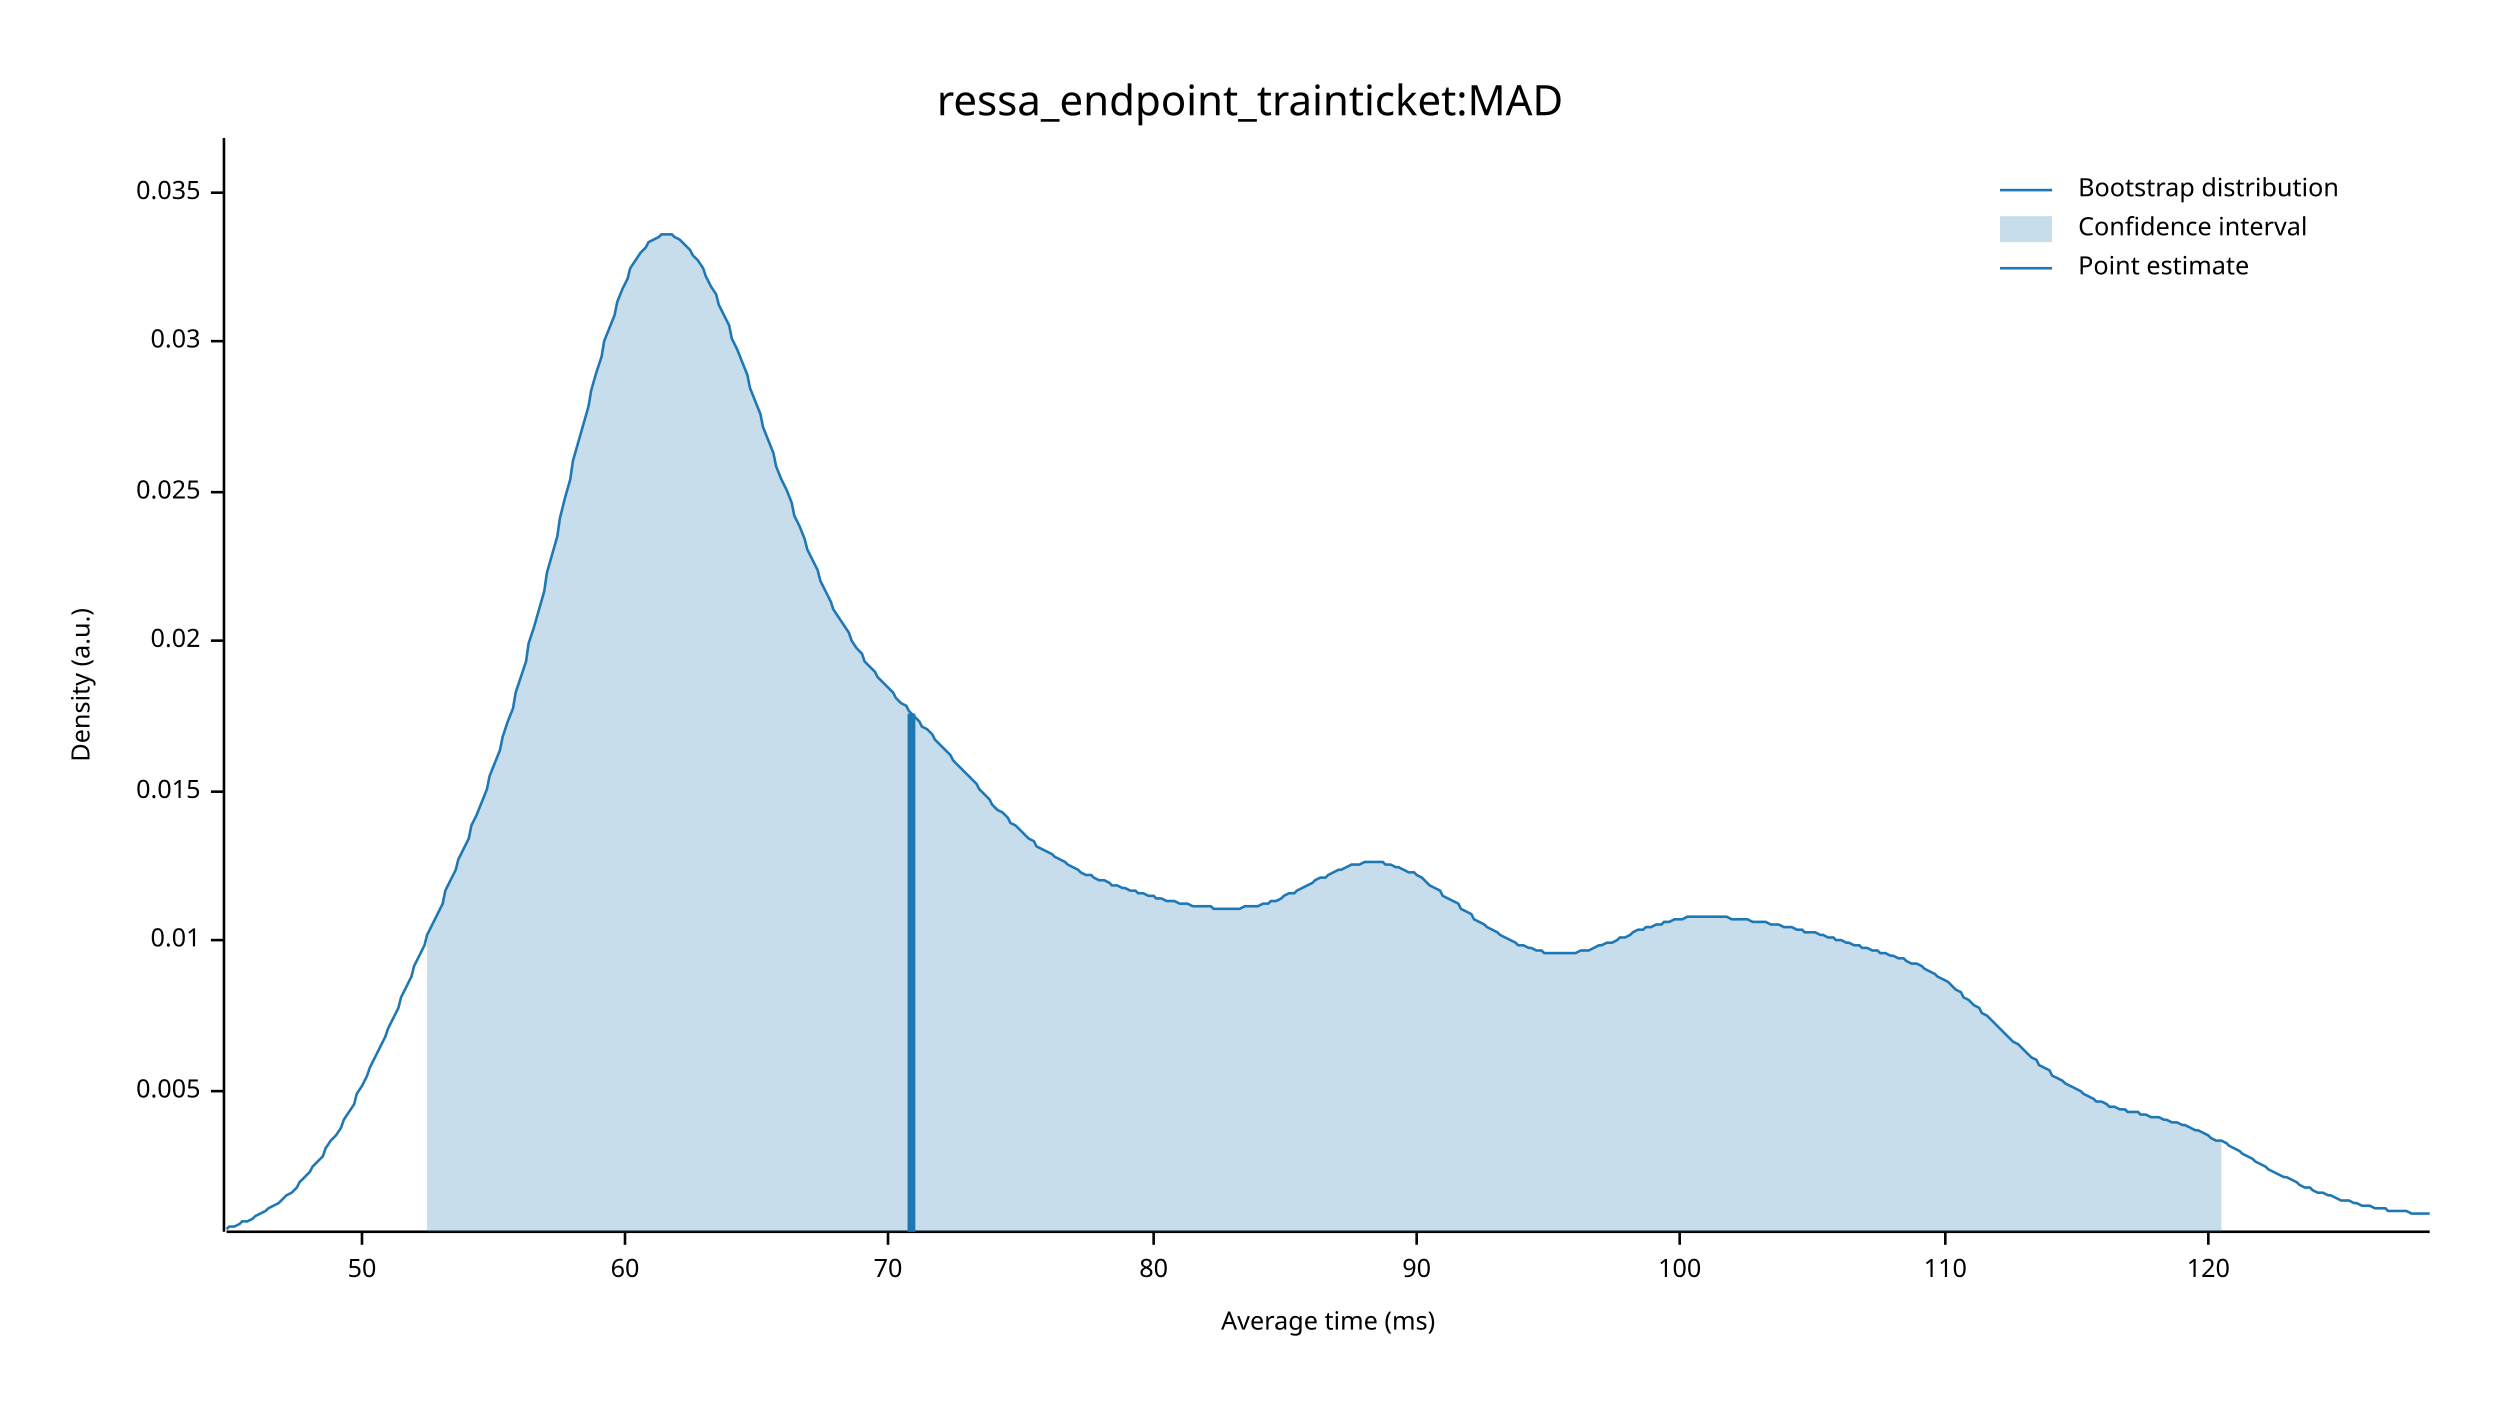
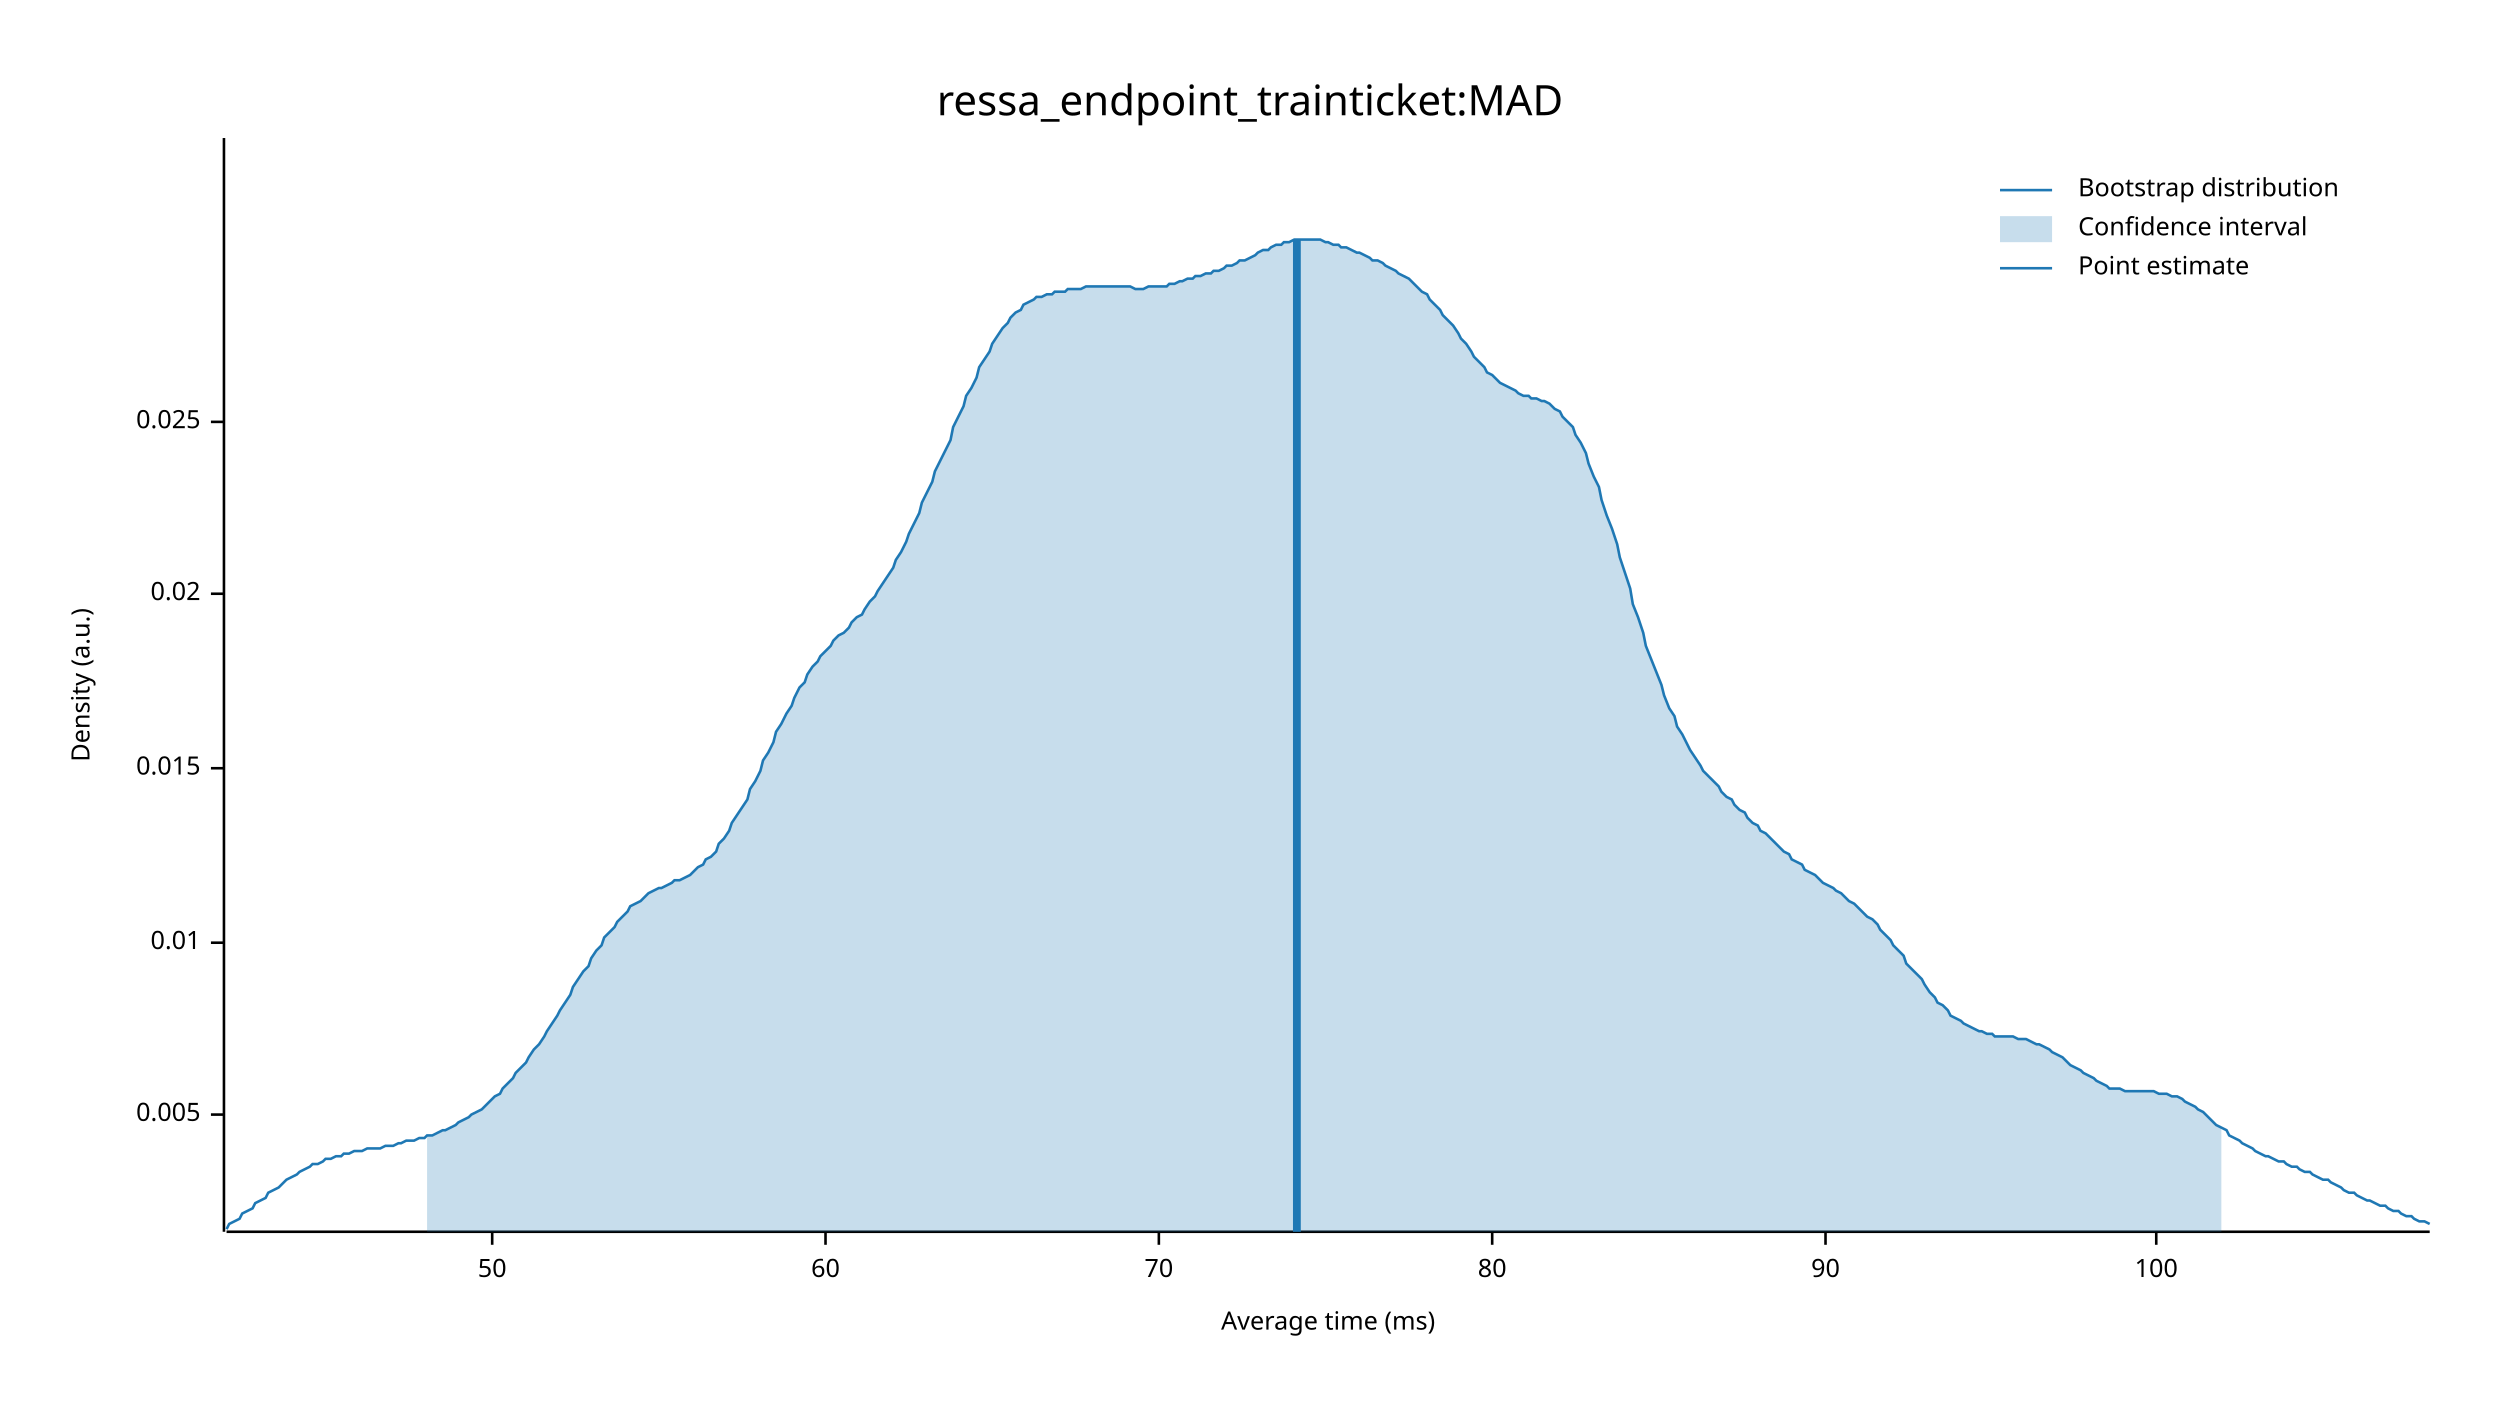
<svg xmlns="http://www.w3.org/2000/svg" width="960" height="540" viewBox="0 0 960 540">
  <text x="480" y="32" dy="0.76em" text-anchor="middle" font-family="sans-serif" font-size="16.129" opacity="1" fill="#000000">
ressa_endpoint_trainticket:MAD
</text>
  <text x="27" y="263" dy="0.76em" text-anchor="middle" font-family="sans-serif" font-size="9.677" opacity="1" fill="#000000" transform="rotate(270, 27, 263)">
Density (a.u.)
</text>
  <text x="510" y="513" dy="-0.5ex" text-anchor="middle" font-family="sans-serif" font-size="9.677" opacity="1" fill="#000000">
Average time (ms)
</text>
  <polyline fill="none" opacity="1" stroke="#000000" stroke-width="1" points="86,53 86,473 " />
-   <text x="77" y="419" dy="0.5ex" text-anchor="end" font-family="sans-serif" font-size="9.677" opacity="1" fill="#000000">
+   <text x="77" y="428" dy="0.5ex" text-anchor="end" font-family="sans-serif" font-size="9.677" opacity="1" fill="#000000">
0.005
</text>
-   <polyline fill="none" opacity="1" stroke="#000000" stroke-width="1" points="81,419 86,419 " />
-   <text x="77" y="361" dy="0.5ex" text-anchor="end" font-family="sans-serif" font-size="9.677" opacity="1" fill="#000000">
+   <polyline fill="none" opacity="1" stroke="#000000" stroke-width="1" points="81,428 86,428 " />
+   <text x="77" y="362" dy="0.5ex" text-anchor="end" font-family="sans-serif" font-size="9.677" opacity="1" fill="#000000">
0.01
</text>
-   <polyline fill="none" opacity="1" stroke="#000000" stroke-width="1" points="81,361 86,361 " />
-   <text x="77" y="304" dy="0.5ex" text-anchor="end" font-family="sans-serif" font-size="9.677" opacity="1" fill="#000000">
+   <polyline fill="none" opacity="1" stroke="#000000" stroke-width="1" points="81,362 86,362 " />
+   <text x="77" y="295" dy="0.5ex" text-anchor="end" font-family="sans-serif" font-size="9.677" opacity="1" fill="#000000">
0.015
</text>
-   <polyline fill="none" opacity="1" stroke="#000000" stroke-width="1" points="81,304 86,304 " />
-   <text x="77" y="246" dy="0.5ex" text-anchor="end" font-family="sans-serif" font-size="9.677" opacity="1" fill="#000000">
+   <polyline fill="none" opacity="1" stroke="#000000" stroke-width="1" points="81,295 86,295 " />
+   <text x="77" y="228" dy="0.5ex" text-anchor="end" font-family="sans-serif" font-size="9.677" opacity="1" fill="#000000">
0.02
</text>
-   <polyline fill="none" opacity="1" stroke="#000000" stroke-width="1" points="81,246 86,246 " />
-   <text x="77" y="189" dy="0.5ex" text-anchor="end" font-family="sans-serif" font-size="9.677" opacity="1" fill="#000000">
+   <polyline fill="none" opacity="1" stroke="#000000" stroke-width="1" points="81,228 86,228 " />
+   <text x="77" y="162" dy="0.5ex" text-anchor="end" font-family="sans-serif" font-size="9.677" opacity="1" fill="#000000">
0.025
</text>
-   <polyline fill="none" opacity="1" stroke="#000000" stroke-width="1" points="81,189 86,189 " />
-   <text x="77" y="131" dy="0.5ex" text-anchor="end" font-family="sans-serif" font-size="9.677" opacity="1" fill="#000000">
- 0.03
- </text>
-   <polyline fill="none" opacity="1" stroke="#000000" stroke-width="1" points="81,131 86,131 " />
-   <text x="77" y="74" dy="0.5ex" text-anchor="end" font-family="sans-serif" font-size="9.677" opacity="1" fill="#000000">
- 0.035
- </text>
-   <polyline fill="none" opacity="1" stroke="#000000" stroke-width="1" points="81,74 86,74 " />
+   <polyline fill="none" opacity="1" stroke="#000000" stroke-width="1" points="81,162 86,162 " />
  <polyline fill="none" opacity="1" stroke="#000000" stroke-width="1" points="87,473 933,473 " />
-   <text x="139" y="483" dy="0.76em" text-anchor="middle" font-family="sans-serif" font-size="9.677" opacity="1" fill="#000000">
+   <text x="189" y="483" dy="0.76em" text-anchor="middle" font-family="sans-serif" font-size="9.677" opacity="1" fill="#000000">
50
</text>
-   <polyline fill="none" opacity="1" stroke="#000000" stroke-width="1" points="139,473 139,478 " />
-   <text x="240" y="483" dy="0.76em" text-anchor="middle" font-family="sans-serif" font-size="9.677" opacity="1" fill="#000000">
+   <polyline fill="none" opacity="1" stroke="#000000" stroke-width="1" points="189,473 189,478 " />
+   <text x="317" y="483" dy="0.76em" text-anchor="middle" font-family="sans-serif" font-size="9.677" opacity="1" fill="#000000">
60
</text>
-   <polyline fill="none" opacity="1" stroke="#000000" stroke-width="1" points="240,473 240,478 " />
-   <text x="341" y="483" dy="0.76em" text-anchor="middle" font-family="sans-serif" font-size="9.677" opacity="1" fill="#000000">
+   <polyline fill="none" opacity="1" stroke="#000000" stroke-width="1" points="317,473 317,478 " />
+   <text x="445" y="483" dy="0.76em" text-anchor="middle" font-family="sans-serif" font-size="9.677" opacity="1" fill="#000000">
70
</text>
-   <polyline fill="none" opacity="1" stroke="#000000" stroke-width="1" points="341,473 341,478 " />
-   <text x="443" y="483" dy="0.76em" text-anchor="middle" font-family="sans-serif" font-size="9.677" opacity="1" fill="#000000">
+   <polyline fill="none" opacity="1" stroke="#000000" stroke-width="1" points="445,473 445,478 " />
+   <text x="573" y="483" dy="0.76em" text-anchor="middle" font-family="sans-serif" font-size="9.677" opacity="1" fill="#000000">
80
</text>
-   <polyline fill="none" opacity="1" stroke="#000000" stroke-width="1" points="443,473 443,478 " />
-   <text x="544" y="483" dy="0.76em" text-anchor="middle" font-family="sans-serif" font-size="9.677" opacity="1" fill="#000000">
+   <polyline fill="none" opacity="1" stroke="#000000" stroke-width="1" points="573,473 573,478 " />
+   <text x="701" y="483" dy="0.76em" text-anchor="middle" font-family="sans-serif" font-size="9.677" opacity="1" fill="#000000">
90
</text>
-   <polyline fill="none" opacity="1" stroke="#000000" stroke-width="1" points="544,473 544,478 " />
-   <text x="645" y="483" dy="0.76em" text-anchor="middle" font-family="sans-serif" font-size="9.677" opacity="1" fill="#000000">
+   <polyline fill="none" opacity="1" stroke="#000000" stroke-width="1" points="701,473 701,478 " />
+   <text x="828" y="483" dy="0.76em" text-anchor="middle" font-family="sans-serif" font-size="9.677" opacity="1" fill="#000000">
100
</text>
-   <polyline fill="none" opacity="1" stroke="#000000" stroke-width="1" points="645,473 645,478 " />
-   <text x="747" y="483" dy="0.76em" text-anchor="middle" font-family="sans-serif" font-size="9.677" opacity="1" fill="#000000">
- 110
- </text>
-   <polyline fill="none" opacity="1" stroke="#000000" stroke-width="1" points="747,473 747,478 " />
-   <text x="848" y="483" dy="0.76em" text-anchor="middle" font-family="sans-serif" font-size="9.677" opacity="1" fill="#000000">
- 120
- </text>
-   <polyline fill="none" opacity="1" stroke="#000000" stroke-width="1" points="848,473 848,478 " />
-   <polyline fill="none" opacity="1" stroke="#1F78B4" stroke-width="1" points="87,472 88,471 90,471 92,470 93,469 95,469 97,468 98,467 100,466 102,465 103,464 105,463 107,462 109,460 110,459 112,458 114,456 115,454 117,452 119,450 120,448 122,446 124,444 125,441 127,438 129,436 131,433 132,430 134,427 136,424 137,420 139,417 141,413 142,410 144,406 146,402 148,398 149,395 151,391 153,387 154,383 156,379 158,375 159,371 161,367 163,363 164,359 166,355 168,351 170,347 171,342 173,338 175,334 176,330 178,326 180,322 181,317 183,313 185,308 187,303 188,298 190,293 192,288 193,283 195,277 197,272 198,266 200,260 202,254 203,247 205,241 207,234 209,227 210,220 212,213 214,206 215,199 217,191 219,184 220,177 222,170 224,163 226,156 227,150 229,143 231,137 232,131 234,126 236,121 237,116 239,111 241,107 242,103 244,100 246,97 248,95 249,93 251,92 253,91 254,90 256,90 258,90 259,91 261,92 263,94 265,96 266,98 268,100 270,103 271,106 273,110 275,113 276,117 278,121 280,125 281,130 283,134 285,139 287,144 288,149 290,154 292,159 293,164 295,169 297,174 298,179 300,184 302,188 304,193 305,198 307,202 309,207 310,211 312,215 314,219 315,223 317,227 319,231 320,234 322,237 324,240 326,243 327,246 329,249 331,251 332,254 334,256 336,258 337,260 339,262 341,264 343,266 344,268 346,270 348,271 349,273 351,275 353,277 354,279 356,280 358,282 359,284 361,286 363,288 365,290 366,292 368,294 370,296 371,297 373,299 375,301 376,303 378,305 380,307 381,309 383,311 385,312 387,314 388,316 390,317 392,319 393,320 395,322 397,323 398,325 400,326 402,327 404,328 405,329 407,330 409,331 410,332 412,333 414,334 415,335 417,336 419,336 420,337 422,338 424,338 426,339 427,340 429,340 431,341 432,341 434,342 436,342 437,343 439,343 441,344 443,344 444,345 446,345 448,346 449,346 451,346 453,347 454,347 456,347 458,348 459,348 461,348 463,348 465,348 466,349 468,349 470,349 471,349 473,349 475,349 476,349 478,348 480,348 482,348 483,348 485,347 487,347 488,346 490,346 492,345 493,344 495,343 497,343 498,342 500,341 502,340 504,339 505,338 507,337 509,337 510,336 512,335 514,334 515,334 517,333 519,332 521,332 522,332 524,331 526,331 527,331 529,331 531,331 532,332 534,332 536,333 537,333 539,334 541,335 543,335 544,336 546,337 548,339 549,340 551,341 553,342 554,344 556,345 558,346 560,347 561,349 563,350 565,351 566,353 568,354 570,355 571,356 573,357 575,358 576,359 578,360 580,361 582,362 583,363 585,363 587,364 588,364 590,365 592,365 593,366 595,366 597,366 599,366 600,366 602,366 604,366 605,366 607,365 609,365 610,365 612,364 614,363 615,363 617,362 619,362 621,361 622,360 624,360 626,359 627,358 629,357 631,357 632,356 634,356 636,355 638,355 639,354 641,354 643,353 644,353 646,353 648,352 649,352 651,352 653,352 654,352 656,352 658,352 660,352 661,352 663,352 665,353 666,353 668,353 670,353 671,353 673,354 675,354 676,354 678,354 680,355 682,355 683,355 685,356 687,356 688,356 690,357 692,357 693,358 695,358 697,358 699,359 700,359 702,360 704,360 705,361 707,361 709,362 710,362 712,363 714,363 715,364 717,364 719,365 721,365 722,366 724,366 726,367 727,367 729,368 731,368 732,369 734,370 736,370 738,371 739,372 741,373 743,374 744,375 746,376 748,377 749,378 751,380 753,381 754,383 756,384 758,386 760,387 761,389 763,390 765,392 766,393 768,395 770,397 771,398 773,400 775,401 777,403 778,404 780,406 782,407 783,409 785,410 787,411 788,413 790,414 792,415 793,416 795,417 797,418 799,419 800,420 802,421 804,422 805,423 807,423 809,424 810,425 812,425 814,426 816,426 817,427 819,427 821,427 822,428 824,428 826,429 827,429 829,429 831,430 832,430 834,431 836,431 838,432 839,432 841,433 843,434 844,434 846,435 848,436 849,437 851,438 853,438 855,439 856,440 858,441 860,442 861,443 863,444 865,445 866,446 868,447 870,448 871,449 873,450 875,451 877,452 878,452 880,453 882,454 883,455 885,456 887,456 888,457 890,458 892,458 894,459 895,459 897,460 899,461 900,461 902,461 904,462 905,462 907,463 909,463 910,463 912,464 914,464 916,464 917,465 919,465 921,465 922,465 924,465 926,466 927,466 929,466 931,466 933,466 " />
-   <polygon opacity="0.25" fill="#1F78B4" points="164,359 166,355 168,351 170,347 171,342 173,338 175,334 176,330 178,326 180,322 181,317 183,313 185,308 187,303 188,298 190,293 192,288 193,283 195,277 197,272 198,266 200,260 202,254 203,247 205,241 207,234 209,227 210,220 212,213 214,206 215,199 217,191 219,184 220,177 222,170 224,163 226,156 227,150 229,143 231,137 232,131 234,126 236,121 237,116 239,111 241,107 242,103 244,100 246,97 248,95 249,93 251,92 253,91 254,90 256,90 258,90 259,91 261,92 263,94 265,96 266,98 268,100 270,103 271,106 273,110 275,113 276,117 278,121 280,125 281,130 283,134 285,139 287,144 288,149 290,154 292,159 293,164 295,169 297,174 298,179 300,184 302,188 304,193 305,198 307,202 309,207 310,211 312,215 314,219 315,223 317,227 319,231 320,234 322,237 324,240 326,243 327,246 329,249 331,251 332,254 334,256 336,258 337,260 339,262 341,264 343,266 344,268 346,270 348,271 349,273 351,275 353,277 354,279 356,280 358,282 359,284 361,286 363,288 365,290 366,292 368,294 370,296 371,297 373,299 375,301 376,303 378,305 380,307 381,309 383,311 385,312 387,314 388,316 390,317 392,319 393,320 395,322 397,323 398,325 400,326 402,327 404,328 405,329 407,330 409,331 410,332 412,333 414,334 415,335 417,336 419,336 420,337 422,338 424,338 426,339 427,340 429,340 431,341 432,341 434,342 436,342 437,343 439,343 441,344 443,344 444,345 446,345 448,346 449,346 451,346 453,347 454,347 456,347 458,348 459,348 461,348 463,348 465,348 466,349 468,349 470,349 471,349 473,349 475,349 476,349 478,348 480,348 482,348 483,348 485,347 487,347 488,346 490,346 492,345 493,344 495,343 497,343 498,342 500,341 502,340 504,339 505,338 507,337 509,337 510,336 512,335 514,334 515,334 517,333 519,332 521,332 522,332 524,331 526,331 527,331 529,331 531,331 532,332 534,332 536,333 537,333 539,334 541,335 543,335 544,336 546,337 548,339 549,340 551,341 553,342 554,344 556,345 558,346 560,347 561,349 563,350 565,351 566,353 568,354 570,355 571,356 573,357 575,358 576,359 578,360 580,361 582,362 583,363 585,363 587,364 588,364 590,365 592,365 593,366 595,366 597,366 599,366 600,366 602,366 604,366 605,366 607,365 609,365 610,365 612,364 614,363 615,363 617,362 619,362 621,361 622,360 624,360 626,359 627,358 629,357 631,357 632,356 634,356 636,355 638,355 639,354 641,354 643,353 644,353 646,353 648,352 649,352 651,352 653,352 654,352 656,352 658,352 660,352 661,352 663,352 665,353 666,353 668,353 670,353 671,353 673,354 675,354 676,354 678,354 680,355 682,355 683,355 685,356 687,356 688,356 690,357 692,357 693,358 695,358 697,358 699,359 700,359 702,360 704,360 705,361 707,361 709,362 710,362 712,363 714,363 715,364 717,364 719,365 721,365 722,366 724,366 726,367 727,367 729,368 731,368 732,369 734,370 736,370 738,371 739,372 741,373 743,374 744,375 746,376 748,377 749,378 751,380 753,381 754,383 756,384 758,386 760,387 761,389 763,390 765,392 766,393 768,395 770,397 771,398 773,400 775,401 777,403 778,404 780,406 782,407 783,409 785,410 787,411 788,413 790,414 792,415 793,416 795,417 797,418 799,419 800,420 802,421 804,422 805,423 807,423 809,424 810,425 812,425 814,426 816,426 817,427 819,427 821,427 822,428 824,428 826,429 827,429 829,429 831,430 832,430 834,431 836,431 838,432 839,432 841,433 843,434 844,434 846,435 848,436 849,437 851,438 853,438 853,473 164,473 " />
-   <polyline fill="none" opacity="1" stroke="#1F78B4" stroke-width="3" points="350,473 350,274 " />
+   <polyline fill="none" opacity="1" stroke="#000000" stroke-width="1" points="828,473 828,478 " />
+   <polyline fill="none" opacity="1" stroke="#1F78B4" stroke-width="1" points="87,472 88,470 90,469 92,468 93,466 95,465 97,464 98,462 100,461 102,460 103,458 105,457 107,456 109,454 110,453 112,452 114,451 115,450 117,449 119,448 120,447 122,447 124,446 125,445 127,445 129,444 131,444 132,443 134,443 136,442 137,442 139,442 141,441 142,441 144,441 146,441 148,440 149,440 151,440 153,439 154,439 156,438 158,438 159,438 161,437 163,437 164,436 166,436 168,435 170,434 171,434 173,433 175,432 176,431 178,430 180,429 181,428 183,427 185,426 187,424 188,423 190,421 192,420 193,418 195,416 197,414 198,412 200,410 202,408 203,406 205,403 207,401 209,398 210,396 212,393 214,390 215,388 217,385 219,382 220,379 222,376 224,373 226,371 227,368 229,365 231,363 232,360 234,358 236,356 237,354 239,352 241,350 242,348 244,347 246,346 248,344 249,343 251,342 253,341 254,341 256,340 258,339 259,338 261,338 263,337 265,336 266,335 268,333 270,332 271,330 273,329 275,327 276,324 278,322 280,319 281,316 283,313 285,310 287,307 288,303 290,300 292,296 293,292 295,289 297,285 298,281 300,278 302,274 304,271 305,268 307,264 309,262 310,259 312,256 314,254 315,252 317,250 319,248 320,246 322,244 324,243 326,241 327,239 329,237 331,236 332,234 334,231 336,229 337,227 339,224 341,221 343,218 344,215 346,212 348,208 349,205 351,201 353,197 354,193 356,189 358,185 359,181 361,177 363,173 365,169 366,164 368,160 370,156 371,152 373,149 375,145 376,141 378,138 380,135 381,132 383,129 385,126 387,124 388,122 390,120 392,119 393,117 395,116 397,115 398,114 400,114 402,113 404,113 405,112 407,112 409,112 410,111 412,111 414,111 415,111 417,110 419,110 420,110 422,110 424,110 426,110 427,110 429,110 431,110 432,110 434,110 436,111 437,111 439,111 441,110 443,110 444,110 446,110 448,110 449,109 451,109 453,108 454,108 456,107 458,107 459,106 461,106 463,105 465,105 466,104 468,104 470,103 471,102 473,102 475,101 476,100 478,100 480,99 482,98 483,97 485,96 487,96 488,95 490,94 492,94 493,93 495,93 497,92 498,92 500,92 502,92 504,92 505,92 507,92 509,93 510,93 512,94 514,94 515,95 517,95 519,96 521,97 522,97 524,98 526,99 527,100 529,100 531,101 532,102 534,103 536,104 537,105 539,106 541,107 543,109 544,110 546,112 548,113 549,115 551,117 553,119 554,121 556,123 558,125 560,128 561,130 563,132 565,135 566,137 568,139 570,141 571,143 573,144 575,146 576,147 578,148 580,149 582,150 583,151 585,152 587,152 588,153 590,153 592,154 593,154 595,155 597,157 599,158 600,160 602,162 604,164 605,167 607,170 609,174 610,178 612,183 614,187 615,192 617,198 619,203 621,209 622,214 624,220 626,226 627,232 629,237 631,243 632,248 634,253 636,258 638,263 639,267 641,272 643,275 644,279 646,282 648,286 649,288 651,291 653,294 654,296 656,298 658,300 660,302 661,304 663,306 665,307 666,309 668,311 670,312 671,314 673,316 675,317 676,319 678,320 680,322 682,324 683,325 685,327 687,328 688,330 690,331 692,332 693,334 695,335 697,336 699,338 700,339 702,340 704,341 705,342 707,343 709,345 710,346 712,347 714,349 715,350 717,352 719,353 721,355 722,357 724,359 726,361 727,363 729,365 731,367 732,370 734,372 736,374 738,376 739,378 741,381 743,383 744,385 746,386 748,388 749,390 751,391 753,392 754,393 756,394 758,395 760,396 761,396 763,397 765,397 766,398 768,398 770,398 771,398 773,398 775,399 777,399 778,399 780,400 782,401 783,401 785,402 787,403 788,404 790,405 792,406 793,407 795,409 797,410 799,411 800,412 802,413 804,414 805,415 807,416 809,417 810,418 812,418 814,418 816,419 817,419 819,419 821,419 822,419 824,419 826,419 827,419 829,420 831,420 832,420 834,421 836,421 838,422 839,423 841,424 843,425 844,426 846,427 848,429 849,430 851,432 853,433 855,434 856,436 858,437 860,438 861,439 863,440 865,441 866,442 868,443 870,444 871,444 873,445 875,446 877,446 878,447 880,448 882,448 883,449 885,450 887,450 888,451 890,452 892,453 894,453 895,454 897,455 899,456 900,457 902,458 904,458 905,459 907,460 909,461 910,461 912,462 914,463 916,463 917,464 919,465 921,465 922,466 924,467 926,467 927,468 929,469 931,469 933,470 " />
+   <polygon opacity="0.25" fill="#1F78B4" points="164,436 166,436 168,435 170,434 171,434 173,433 175,432 176,431 178,430 180,429 181,428 183,427 185,426 187,424 188,423 190,421 192,420 193,418 195,416 197,414 198,412 200,410 202,408 203,406 205,403 207,401 209,398 210,396 212,393 214,390 215,388 217,385 219,382 220,379 222,376 224,373 226,371 227,368 229,365 231,363 232,360 234,358 236,356 237,354 239,352 241,350 242,348 244,347 246,346 248,344 249,343 251,342 253,341 254,341 256,340 258,339 259,338 261,338 263,337 265,336 266,335 268,333 270,332 271,330 273,329 275,327 276,324 278,322 280,319 281,316 283,313 285,310 287,307 288,303 290,300 292,296 293,292 295,289 297,285 298,281 300,278 302,274 304,271 305,268 307,264 309,262 310,259 312,256 314,254 315,252 317,250 319,248 320,246 322,244 324,243 326,241 327,239 329,237 331,236 332,234 334,231 336,229 337,227 339,224 341,221 343,218 344,215 346,212 348,208 349,205 351,201 353,197 354,193 356,189 358,185 359,181 361,177 363,173 365,169 366,164 368,160 370,156 371,152 373,149 375,145 376,141 378,138 380,135 381,132 383,129 385,126 387,124 388,122 390,120 392,119 393,117 395,116 397,115 398,114 400,114 402,113 404,113 405,112 407,112 409,112 410,111 412,111 414,111 415,111 417,110 419,110 420,110 422,110 424,110 426,110 427,110 429,110 431,110 432,110 434,110 436,111 437,111 439,111 441,110 443,110 444,110 446,110 448,110 449,109 451,109 453,108 454,108 456,107 458,107 459,106 461,106 463,105 465,105 466,104 468,104 470,103 471,102 473,102 475,101 476,100 478,100 480,99 482,98 483,97 485,96 487,96 488,95 490,94 492,94 493,93 495,93 497,92 498,92 500,92 502,92 504,92 505,92 507,92 509,93 510,93 512,94 514,94 515,95 517,95 519,96 521,97 522,97 524,98 526,99 527,100 529,100 531,101 532,102 534,103 536,104 537,105 539,106 541,107 543,109 544,110 546,112 548,113 549,115 551,117 553,119 554,121 556,123 558,125 560,128 561,130 563,132 565,135 566,137 568,139 570,141 571,143 573,144 575,146 576,147 578,148 580,149 582,150 583,151 585,152 587,152 588,153 590,153 592,154 593,154 595,155 597,157 599,158 600,160 602,162 604,164 605,167 607,170 609,174 610,178 612,183 614,187 615,192 617,198 619,203 621,209 622,214 624,220 626,226 627,232 629,237 631,243 632,248 634,253 636,258 638,263 639,267 641,272 643,275 644,279 646,282 648,286 649,288 651,291 653,294 654,296 656,298 658,300 660,302 661,304 663,306 665,307 666,309 668,311 670,312 671,314 673,316 675,317 676,319 678,320 680,322 682,324 683,325 685,327 687,328 688,330 690,331 692,332 693,334 695,335 697,336 699,338 700,339 702,340 704,341 705,342 707,343 709,345 710,346 712,347 714,349 715,350 717,352 719,353 721,355 722,357 724,359 726,361 727,363 729,365 731,367 732,370 734,372 736,374 738,376 739,378 741,381 743,383 744,385 746,386 748,388 749,390 751,391 753,392 754,393 756,394 758,395 760,396 761,396 763,397 765,397 766,398 768,398 770,398 771,398 773,398 775,399 777,399 778,399 780,400 782,401 783,401 785,402 787,403 788,404 790,405 792,406 793,407 795,409 797,410 799,411 800,412 802,413 804,414 805,415 807,416 809,417 810,418 812,418 814,418 816,419 817,419 819,419 821,419 822,419 824,419 826,419 827,419 829,420 831,420 832,420 834,421 836,421 838,422 839,423 841,424 843,425 844,426 846,427 848,429 849,430 851,432 853,433 853,473 164,473 " />
+   <polyline fill="none" opacity="1" stroke="#1F78B4" stroke-width="3" points="498,473 498,92 " />
  <text x="798" y="68" dy="0.76em" text-anchor="start" font-family="sans-serif" font-size="9.677" opacity="1" fill="#000000">
Bootstrap distribution
</text>
  <text x="798" y="83" dy="0.76em" text-anchor="start" font-family="sans-serif" font-size="9.677" opacity="1" fill="#000000">
Confidence interval
</text>
  <text x="798" y="98" dy="0.76em" text-anchor="start" font-family="sans-serif" font-size="9.677" opacity="1" fill="#000000">
Point estimate
</text>
  <polyline fill="none" opacity="1" stroke="#1F78B4" stroke-width="1" points="768,73 788,73 " />
  <rect x="768" y="83" width="20" height="10" opacity="0.25" fill="#1F78B4" stroke="none" />
  <polyline fill="none" opacity="1" stroke="#1F78B4" stroke-width="1" points="768,103 788,103 " />
</svg>
